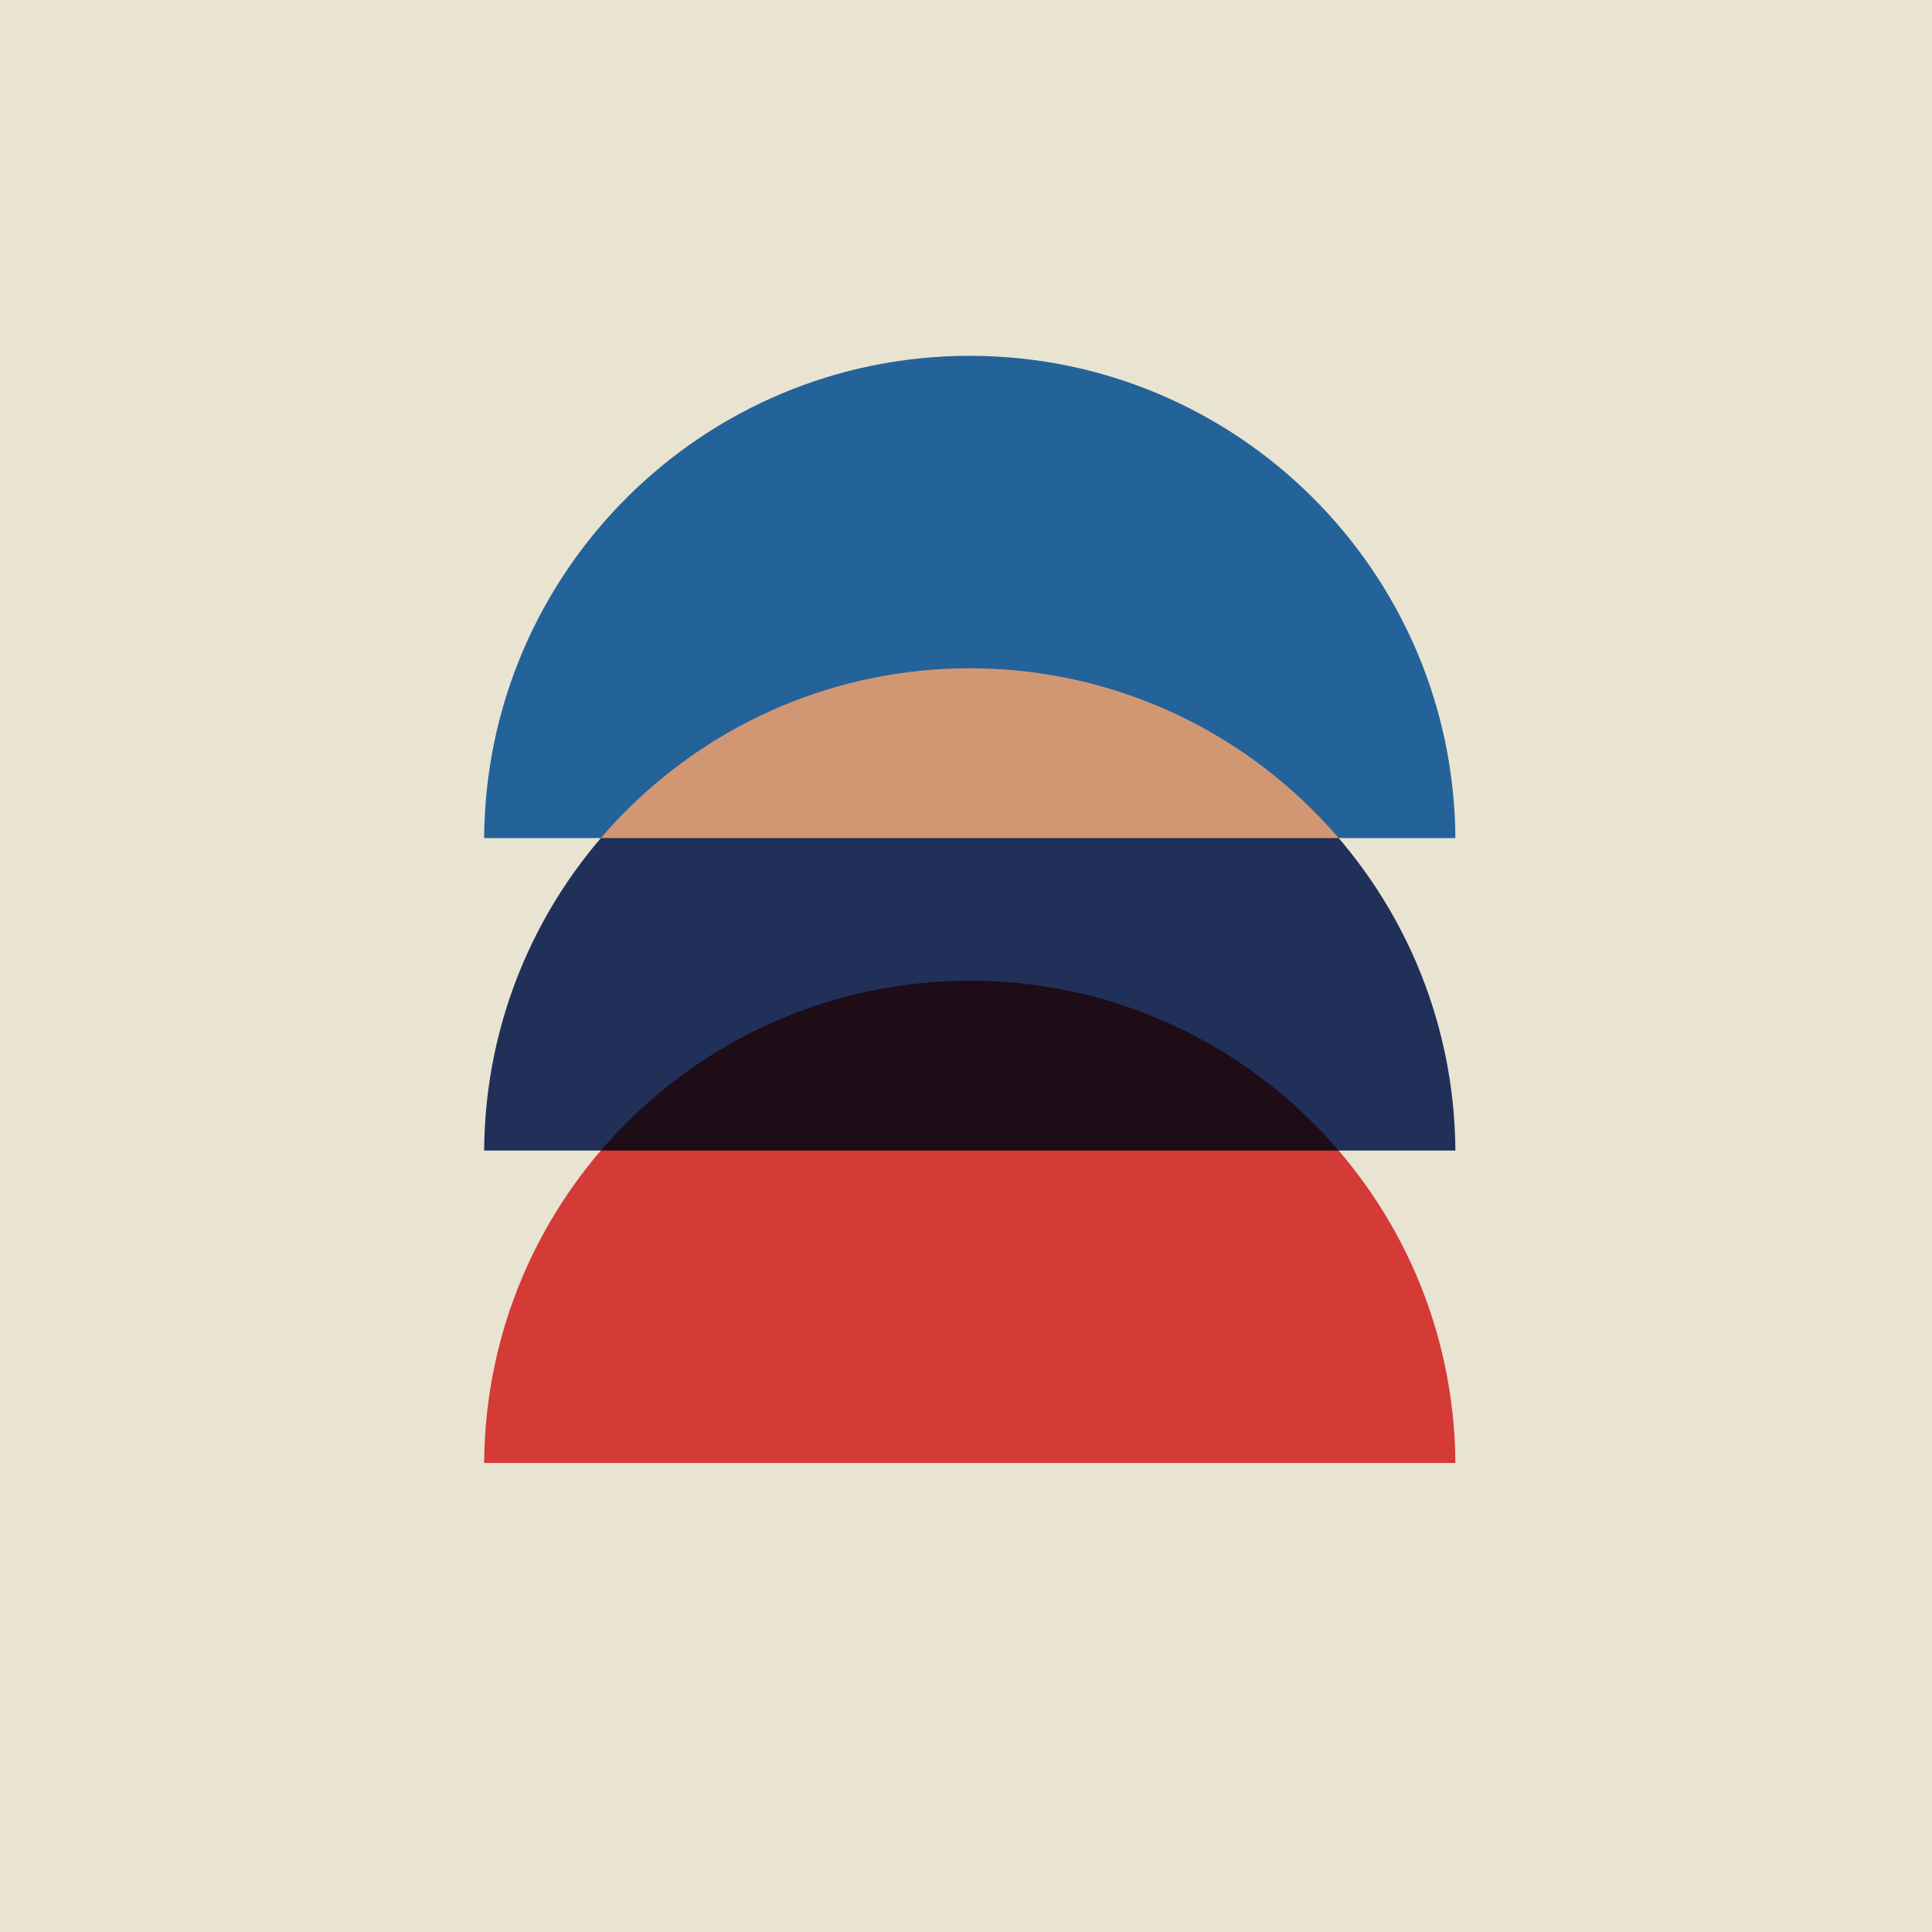
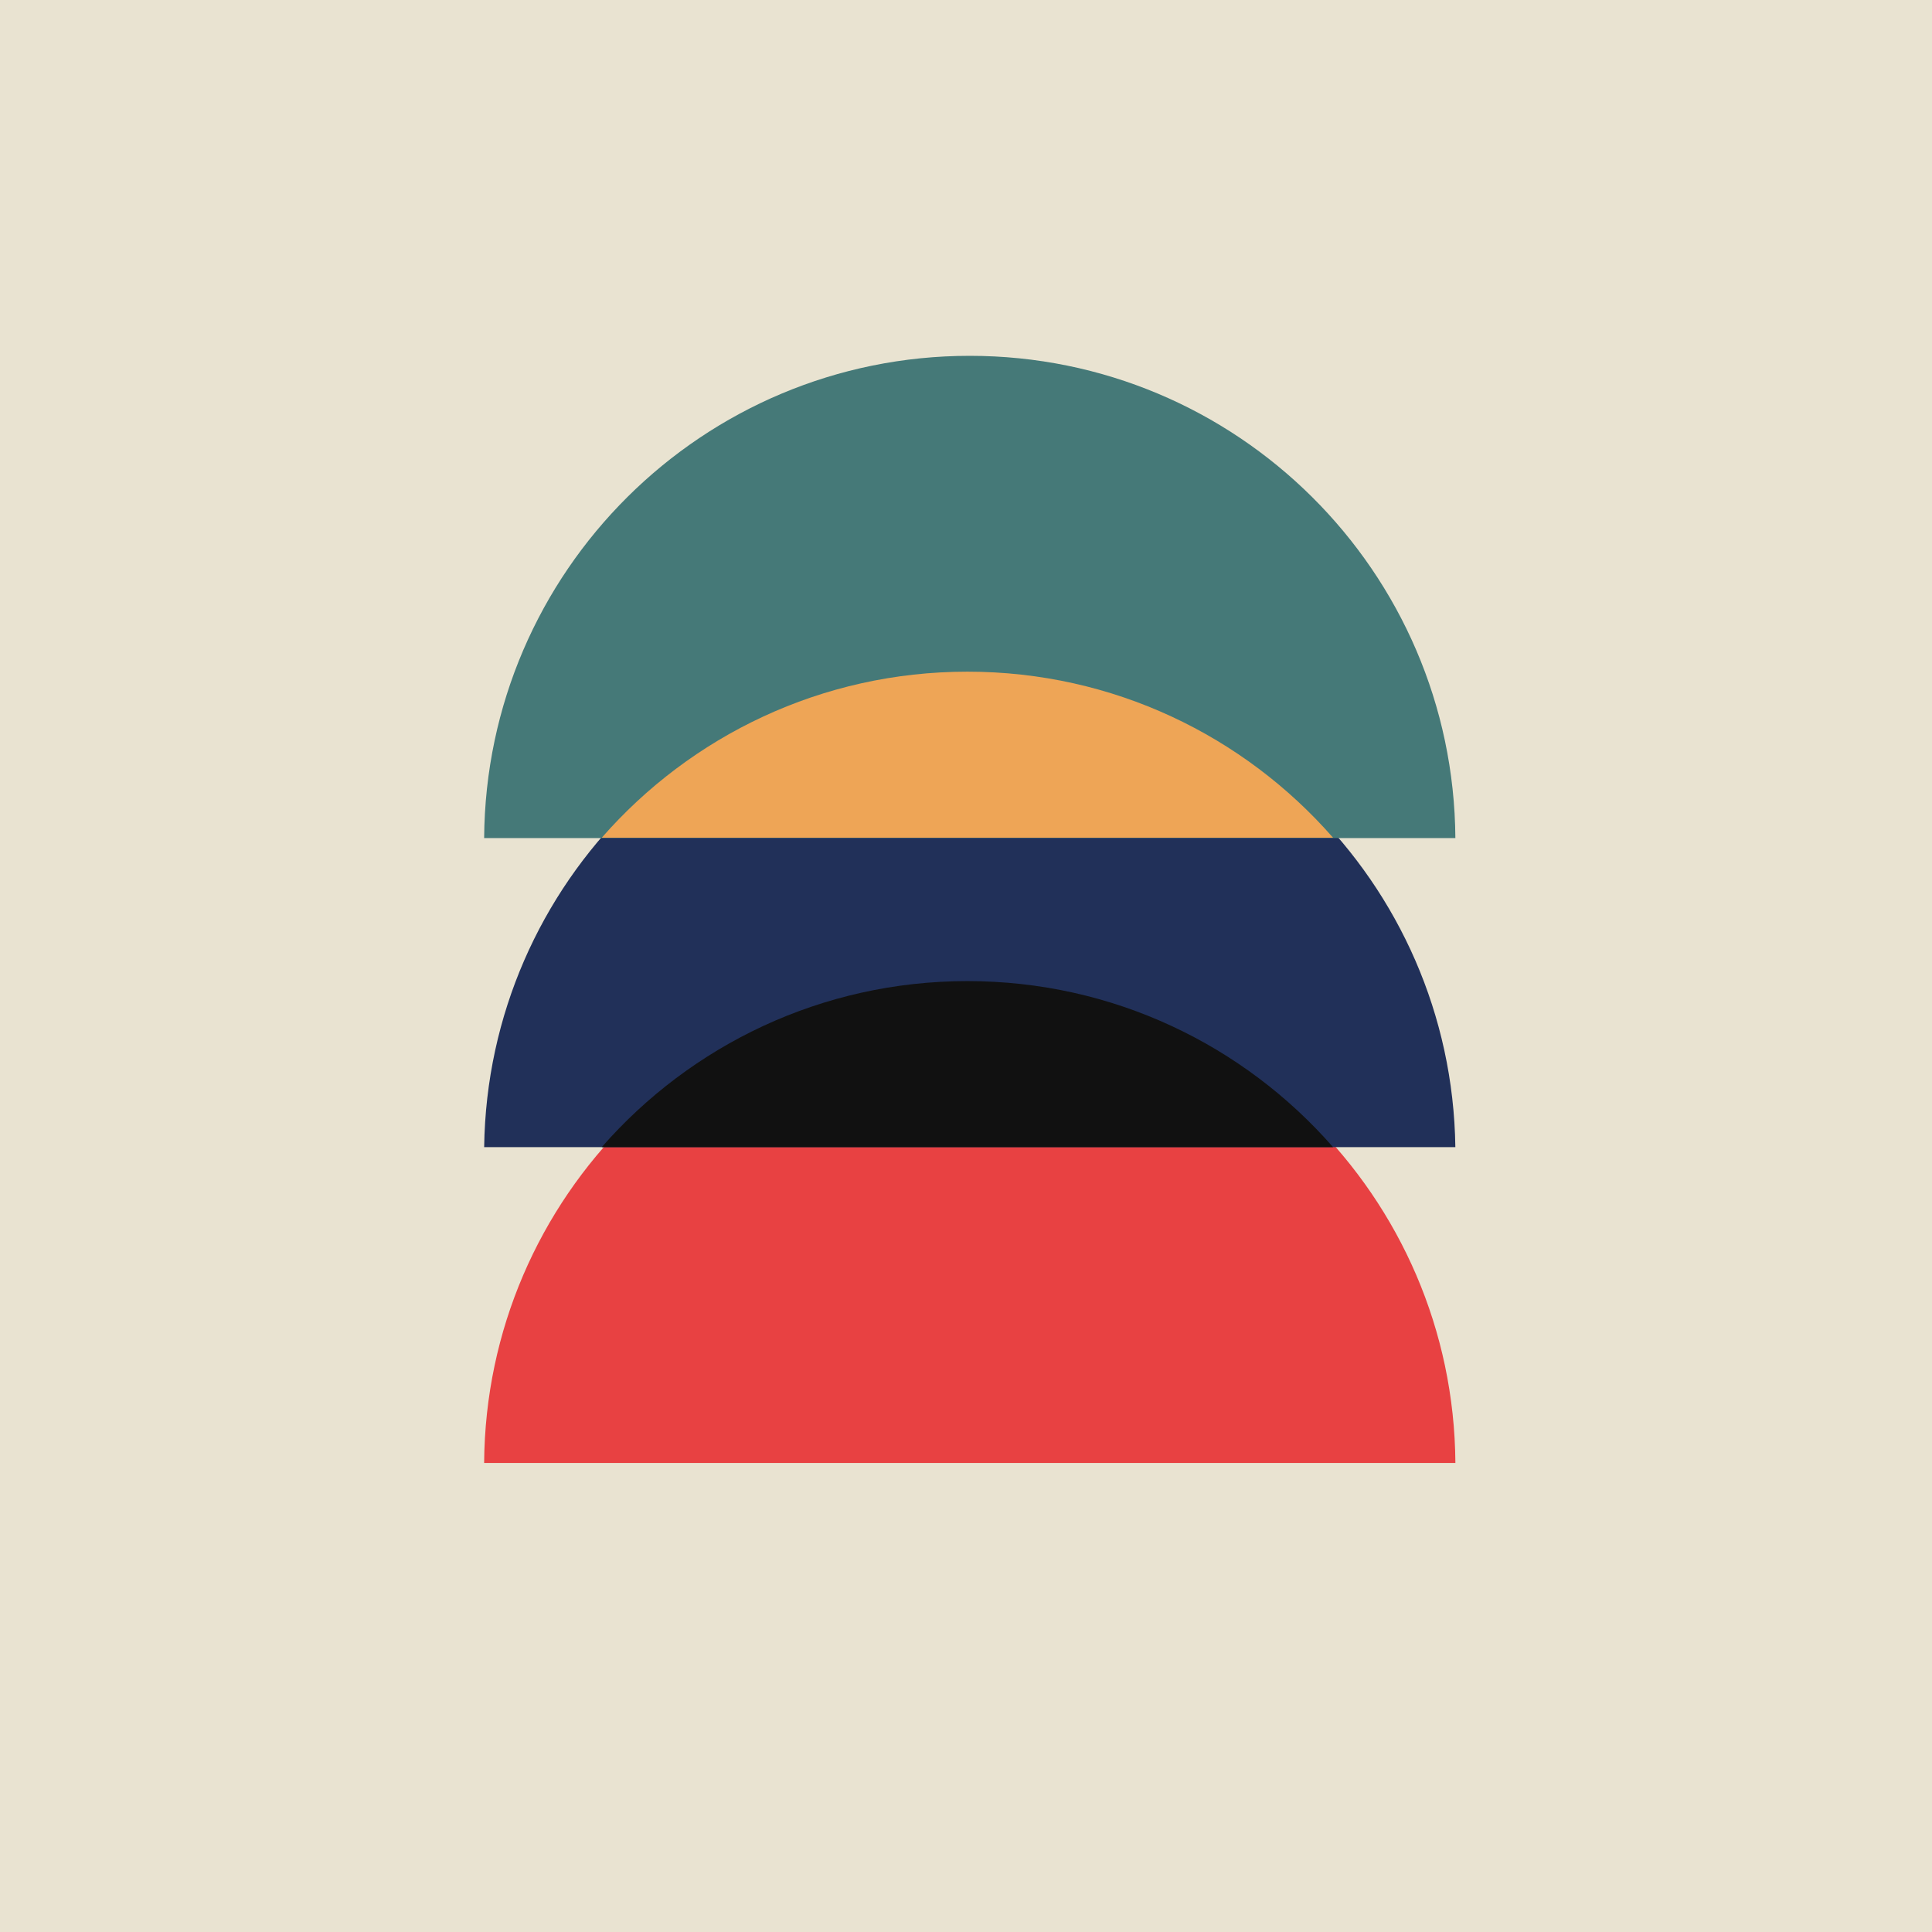
<svg xmlns="http://www.w3.org/2000/svg" width="256" height="256" viewBox="0 0 256 256" fill="none">
  <g clip-path="url(#clip0_5531_31397)">
    <rect width="256" height="256" fill="#E9E3D1" />
-     <g style="mix-blend-mode:multiply">
-       <path fill-rule="evenodd" clip-rule="evenodd" d="M128.66 258.65H128.337C128.391 258.65 128.444 258.65 128.498 258.65C128.552 258.65 128.606 258.65 128.66 258.65ZM192.847 193.85H64.15C64.392 158.518 93.109 129.95 128.498 129.95C163.888 129.95 192.605 158.518 192.847 193.85ZM64.148 194.185C64.148 194.223 64.148 194.262 64.148 194.3C64.148 194.339 64.148 194.377 64.148 194.416V194.185Z" fill="#E84142" />
-     </g>
-     <g style="mix-blend-mode:multiply">
-       <path fill-rule="evenodd" clip-rule="evenodd" d="M192.847 152.45H64.15C64.392 117.118 93.109 88.55 128.498 88.55C163.888 88.55 192.605 117.118 192.847 152.45ZM64.148 153.015V152.784C64.148 152.823 64.148 152.861 64.148 152.9C64.148 152.938 64.148 152.977 64.148 153.015Z" fill="#24366D" />
-     </g>
-     <g style="mix-blend-mode:exclusion">
-       <path fill-rule="evenodd" clip-rule="evenodd" d="M64.15 111.049H192.847C192.605 75.717 163.888 47.149 128.498 47.149C93.109 47.149 64.392 75.717 64.15 111.049Z" fill="#EEA556" />
-     </g>
+     <path fill-rule="evenodd" clip-rule="evenodd" d="M128.66 258.65H128.337C128.391 258.65 128.444 258.65 128.498 258.65C128.552 258.65 128.606 258.65 128.66 258.65ZM192.847 193.85H64.15C64.392 158.518 93.109 129.95 128.498 129.95C163.888 129.95 192.605 158.518 192.847 193.85ZM64.148 194.185C64.148 194.223 64.148 194.262 64.148 194.3C64.148 194.339 64.148 194.377 64.148 194.416V194.185Z" fill="#E84142" />
+     <path d="M128.498 88.55C163.737 88.55 192.36 116.875 192.842 152H64.154C64.635 116.875 93.259 88.55 128.498 88.55Z" fill="#213059" />
+     <path d="M128.498 47.149C163.888 47.15 192.603 75.717 192.845 111.05H64.151C64.392 75.717 93.109 47.149 128.498 47.149Z" fill="#457978" />
+     <path d="M128.188 89C147.509 89 164.841 97.517 176.637 111H79.737C91.533 97.517 108.865 89 128.188 89Z" fill="#EEA556" />
+     <path d="M128.188 130C147.509 130 164.841 138.517 176.637 152H79.737C91.533 138.517 108.865 130 128.188 130Z" fill="#111111" />
  </g>
  <defs>
    <clipPath id="clip0_5531_31397">
      <rect width="256" height="256" fill="white" />
    </clipPath>
  </defs>
</svg>
